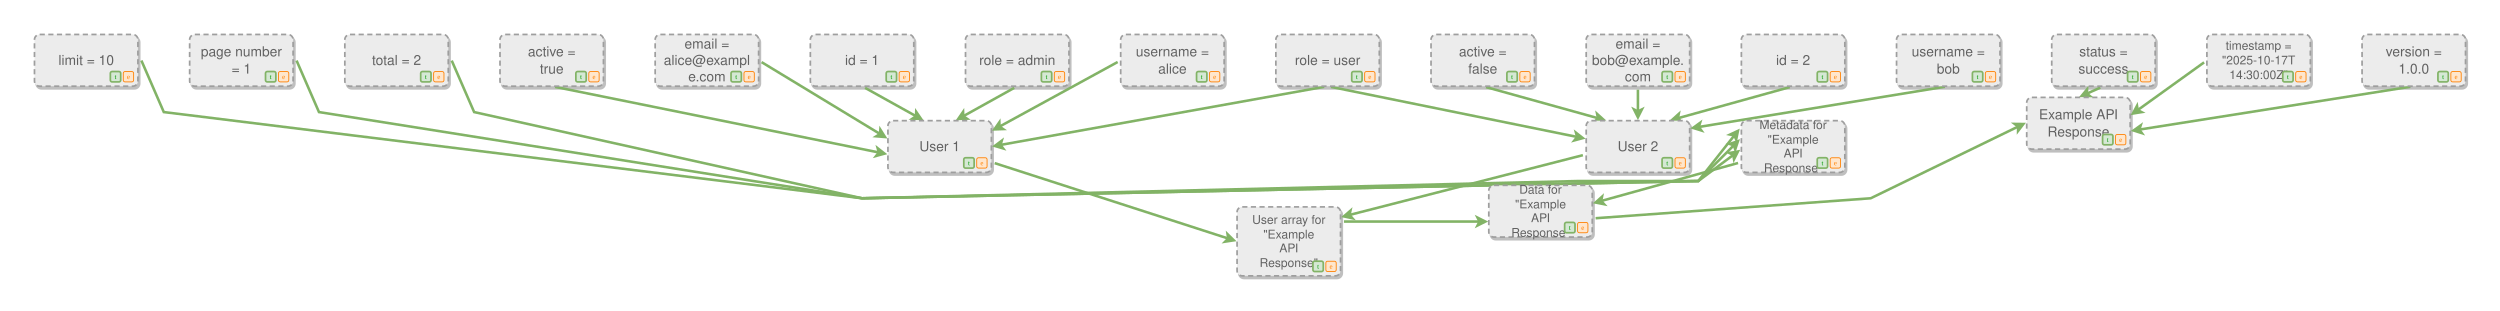
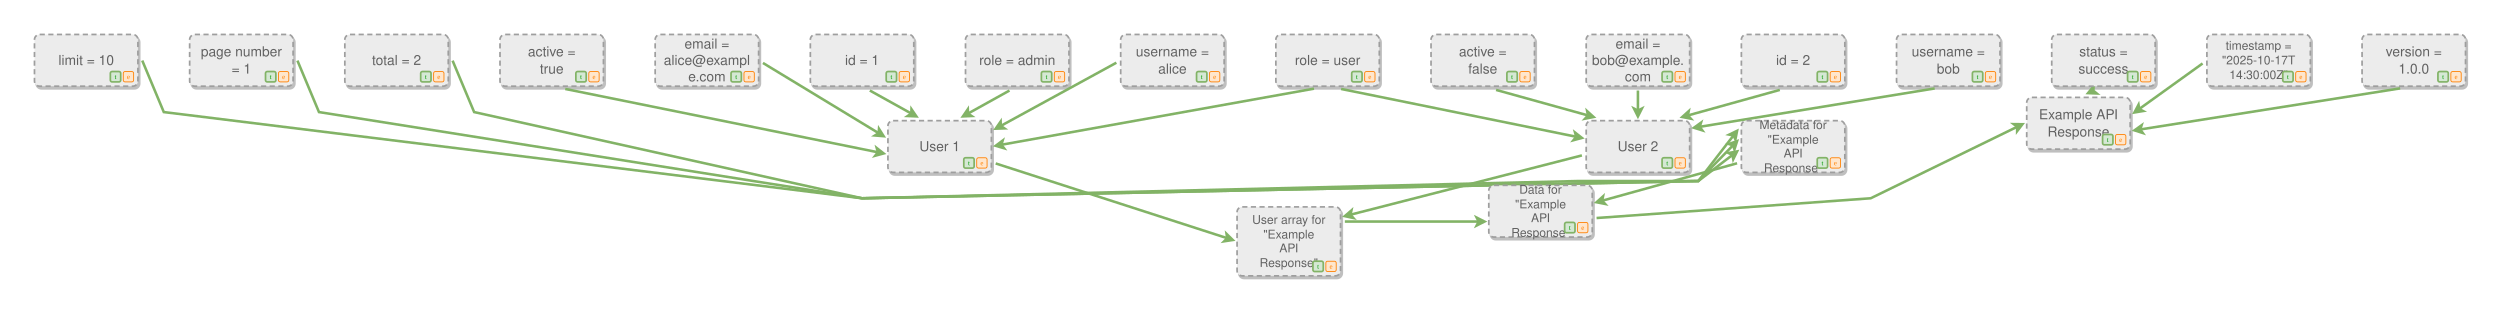
<svg xmlns="http://www.w3.org/2000/svg" width="2900" height="360" viewBox="0 0 2900 360">
  <defs>
  </defs>
  <g id="container-shells">
  </g>
  <g id="node-shadows">
    <rect x="1727" y="215" width="120" height="60" rx="6" ry="6" fill="#000000" stroke="#000000" stroke-width="2" opacity="0.25" transform="translate(2,3)" />
    <rect x="1840" y="40" width="120" height="60" rx="6" ry="6" fill="#000000" stroke="#000000" stroke-width="2" opacity="0.25" transform="translate(2,3)" />
    <rect x="940" y="40" width="120" height="60" rx="6" ry="6" fill="#000000" stroke="#000000" stroke-width="2" opacity="0.25" transform="translate(2,3)" />
    <rect x="2020" y="40" width="120" height="60" rx="6" ry="6" fill="#000000" stroke="#000000" stroke-width="2" opacity="0.25" transform="translate(2,3)" />
    <rect x="40" y="40" width="120" height="60" rx="6" ry="6" fill="#000000" stroke="#000000" stroke-width="2" opacity="0.25" transform="translate(2,3)" />
    <rect x="220" y="40" width="120" height="60" rx="6" ry="6" fill="#000000" stroke="#000000" stroke-width="2" opacity="0.25" transform="translate(2,3)" />
    <rect x="1120" y="40" width="120" height="60" rx="6" ry="6" fill="#000000" stroke="#000000" stroke-width="2" opacity="0.25" transform="translate(2,3)" />
    <rect x="1480" y="40" width="120" height="60" rx="6" ry="6" fill="#000000" stroke="#000000" stroke-width="2" opacity="0.25" transform="translate(2,3)" />
    <rect x="2380" y="40" width="120" height="60" rx="6" ry="6" fill="#000000" stroke="#000000" stroke-width="2" opacity="0.25" transform="translate(2,3)" />
    <rect x="2560" y="40" width="120" height="60" rx="6" ry="6" fill="#000000" stroke="#000000" stroke-width="2" opacity="0.25" transform="translate(2,3)" />
    <rect x="400" y="40" width="120" height="60" rx="6" ry="6" fill="#000000" stroke="#000000" stroke-width="2" opacity="0.25" transform="translate(2,3)" />
    <rect x="2351" y="113" width="120" height="60" rx="6" ry="6" fill="#000000" stroke="#000000" stroke-width="2" opacity="0.25" transform="translate(2,3)" />
    <rect x="1300" y="40" width="120" height="60" rx="6" ry="6" fill="#000000" stroke="#000000" stroke-width="2" opacity="0.25" transform="translate(2,3)" />
    <rect x="2200" y="40" width="120" height="60" rx="6" ry="6" fill="#000000" stroke="#000000" stroke-width="2" opacity="0.25" transform="translate(2,3)" />
    <rect x="2740" y="40" width="120" height="60" rx="6" ry="6" fill="#000000" stroke="#000000" stroke-width="2" opacity="0.25" transform="translate(2,3)" />
    <rect x="2020" y="140" width="120" height="60" rx="6" ry="6" fill="#000000" stroke="#000000" stroke-width="2" opacity="0.25" transform="translate(2,3)" />
    <rect x="1030" y="140" width="120" height="60" rx="6" ry="6" fill="#000000" stroke="#000000" stroke-width="2" opacity="0.25" transform="translate(2,3)" />
    <rect x="1840" y="140" width="120" height="60" rx="6" ry="6" fill="#000000" stroke="#000000" stroke-width="2" opacity="0.25" transform="translate(2,3)" />
    <rect x="1435" y="240" width="120" height="80" rx="6" ry="6" fill="#000000" stroke="#000000" stroke-width="2" opacity="0.25" transform="translate(2,3)" />
    <rect x="1660" y="40" width="120" height="60" rx="6" ry="6" fill="#000000" stroke="#000000" stroke-width="2" opacity="0.25" transform="translate(2,3)" />
    <rect x="580" y="40" width="120" height="60" rx="6" ry="6" fill="#000000" stroke="#000000" stroke-width="2" opacity="0.25" transform="translate(2,3)" />
    <rect x="760" y="40" width="120" height="60" rx="6" ry="6" fill="#000000" stroke="#000000" stroke-width="2" opacity="0.25" transform="translate(2,3)" />
  </g>
  <g id="edges">
    <g class="edge" data-edge-idx="0" data-edge-base="partof" data-edge-from="1" data-edge-to="2">
-       <polyline points="1850.91,253.14 2170,230 2341.02,146.81" fill="none" stroke="#82b366" stroke-width="3" />
-       <path d="M 2347.09 143.86 L 2340.97 151.84 L 2341.02 146.81 L 2337.03 143.75 Z" fill="#82b366" stroke="#82b366" stroke-width="3" stroke-miterlimit="10" />
+       <polyline points="1852.00,252.90 2170,230 2339.93,147.06" fill="none" stroke="#82b366" stroke-width="3" />
+       <path d="M 2346.00 144.10 L 2339.89 152.09 L 2339.93 147.06 L 2335.94 144.00 Z" fill="#82b366" stroke="#82b366" stroke-width="3" stroke-miterlimit="10" />
    </g>
    <g class="edge" data-edge-idx="1" data-edge-base="partof" data-edge-from="10" data-edge-to="5">
-       <line x1="1900.00" y1="104.00" x2="1900.00" y2="129.25" stroke="#82b366" stroke-width="3" />
-       <path d="M 1900.00 136.00 L 1895.50 127.00 L 1900.00 129.25 L 1904.50 127.00 Z" fill="#82b366" stroke="#82b366" stroke-width="3" stroke-miterlimit="10" />
+       <line x1="1900.00" y1="105.00" x2="1900.00" y2="128.25" stroke="#82b366" stroke-width="3" />
+       <path d="M 1900.00 135.00 L 1895.50 126.00 L 1900.00 128.25 L 1904.50 126.00 Z" fill="#82b366" stroke="#82b366" stroke-width="3" stroke-miterlimit="10" />
    </g>
    <g class="edge" data-edge-idx="2" data-edge-base="partof" data-edge-from="11" data-edge-to="4">
-       <line x1="1003.50" y1="101.94" x2="1062.60" y2="134.78" stroke="#82b366" stroke-width="3" />
-       <path d="M 1068.50 138.06 L 1058.45 137.62 L 1062.60 134.78 L 1062.82 129.75 Z" fill="#82b366" stroke="#82b366" stroke-width="3" stroke-miterlimit="10" />
+       <line x1="1009.00" y1="105.00" x2="1057.10" y2="131.72" stroke="#82b366" stroke-width="3" />
+       <path d="M 1063.00 135.00 L 1052.95 134.56 L 1057.10 131.72 L 1057.32 126.70 Z" fill="#82b366" stroke="#82b366" stroke-width="3" stroke-miterlimit="10" />
    </g>
    <g class="edge" data-edge-idx="3" data-edge-base="partof" data-edge-from="12" data-edge-to="5">
-       <line x1="2076.15" y1="101.07" x2="1946.36" y2="137.12" stroke="#82b366" stroke-width="3" />
-       <path d="M 1939.85 138.93 L 1947.32 132.18 L 1946.36 137.12 L 1949.73 140.86 Z" fill="#82b366" stroke="#82b366" stroke-width="3" stroke-miterlimit="10" />
+       <line x1="2064.58" y1="104.28" x2="1957.92" y2="133.91" stroke="#82b366" stroke-width="3" />
+       <path d="M 1951.42 135.72 L 1958.88 128.97 L 1957.92 133.91 L 1961.29 137.64 Z" fill="#82b366" stroke="#82b366" stroke-width="3" stroke-miterlimit="10" />
    </g>
    <g class="edge" data-edge-idx="4" data-edge-base="partof" data-edge-from="13" data-edge-to="3">
-       <polyline points="164.00,70.18 190,130 1000,230 1970,210 2011.82,157.12" fill="none" stroke="#82b366" stroke-width="3" />
-       <path d="M 2016.00 151.82 L 2013.95 161.67 L 2011.82 157.12 L 2006.89 156.09 Z" fill="#82b366" stroke="#82b366" stroke-width="3" stroke-miterlimit="10" />
+       <polyline points="165.00,70.22 190,130 1000,230 1970,210 2010.87,157.12" fill="none" stroke="#82b366" stroke-width="3" />
+       <path d="M 2015.00 151.78 L 2013.06 161.65 L 2010.87 157.12 L 2005.94 156.15 Z" fill="#82b366" stroke="#82b366" stroke-width="3" stroke-miterlimit="10" />
    </g>
    <g class="edge" data-edge-idx="5" data-edge-base="partof" data-edge-from="14" data-edge-to="3">
-       <polyline points="343.99,70.22 370,130 1000,230 1970,210 2011.24,168.56" fill="none" stroke="#82b366" stroke-width="3" />
-       <path d="M 2016.01 163.78 L 2012.85 173.33 L 2011.24 168.56 L 2006.47 166.98 Z" fill="#82b366" stroke="#82b366" stroke-width="3" stroke-miterlimit="10" />
+       <polyline points="345.00,70.28 370,130 1000,230 1970,210 2010.29,168.56" fill="none" stroke="#82b366" stroke-width="3" />
+       <path d="M 2015.00 163.72 L 2011.95 173.31 L 2010.29 168.56 L 2005.50 167.04 Z" fill="#82b366" stroke="#82b366" stroke-width="3" stroke-miterlimit="10" />
    </g>
    <g class="edge" data-edge-idx="6" data-edge-base="partof" data-edge-from="15" data-edge-to="4">
-       <line x1="1176.50" y1="101.94" x2="1117.40" y2="134.78" stroke="#82b366" stroke-width="3" />
-       <path d="M 1111.50 138.06 L 1117.18 129.75 L 1117.40 134.78 L 1121.55 137.62 Z" fill="#82b366" stroke="#82b366" stroke-width="3" stroke-miterlimit="10" />
+       <line x1="1171.00" y1="105.00" x2="1122.90" y2="131.72" stroke="#82b366" stroke-width="3" />
+       <path d="M 1117.00 135.00 L 1122.68 126.70 L 1122.90 131.72 L 1127.05 134.56 Z" fill="#82b366" stroke="#82b366" stroke-width="3" stroke-miterlimit="10" />
    </g>
    <g class="edge" data-edge-idx="7" data-edge-base="partof" data-edge-from="16" data-edge-to="4">
-       <line x1="1536.06" y1="100.71" x2="1160.58" y2="168.10" stroke="#82b366" stroke-width="3" />
-       <path d="M 1153.94 169.29 L 1162.00 163.27 L 1160.58 168.10 L 1163.59 172.13 Z" fill="#82b366" stroke="#82b366" stroke-width="3" stroke-miterlimit="10" />
+       <line x1="1524.25" y1="102.83" x2="1161.64" y2="167.91" stroke="#82b366" stroke-width="3" />
+       <path d="M 1155.00 169.10 L 1163.06 163.08 L 1161.64 167.91 L 1164.65 171.94 Z" fill="#82b366" stroke="#82b366" stroke-width="3" stroke-miterlimit="10" />
    </g>
    <g class="edge" data-edge-idx="8" data-edge-base="partof" data-edge-from="16" data-edge-to="5">
-       <line x1="1543.92" y1="100.80" x2="1829.47" y2="158.86" stroke="#82b366" stroke-width="3" />
-       <path d="M 1836.08 160.20 L 1826.36 162.82 L 1829.47 158.86 L 1828.16 154.00 Z" fill="#82b366" stroke="#82b366" stroke-width="3" stroke-miterlimit="10" />
+       <line x1="1555.68" y1="103.19" x2="1828.39" y2="158.64" stroke="#82b366" stroke-width="3" />
+       <path d="M 1835.00 159.98 L 1825.28 162.60 L 1828.39 158.64 L 1827.08 153.78 Z" fill="#82b366" stroke="#82b366" stroke-width="3" stroke-miterlimit="10" />
    </g>
    <g class="edge" data-edge-idx="9" data-edge-base="partof" data-edge-from="17" data-edge-to="2">
-       <line x1="2436.35" y1="101.64" x2="2420.81" y2="108.60" stroke="#82b366" stroke-width="3" />
-       <path d="M 2414.65 111.36 L 2421.02 103.58 L 2420.81 108.60 L 2424.70 111.79 Z" fill="#82b366" stroke="#82b366" stroke-width="3" stroke-miterlimit="10" />
+       <line x1="2428.85" y1="105.00" x2="2428.31" y2="105.24" stroke="#82b366" stroke-width="3" />
+       <path d="M 2422.15 108.00 L 2428.53 100.21 L 2428.31 105.24 L 2432.21 108.42 Z" fill="#82b366" stroke="#82b366" stroke-width="3" stroke-miterlimit="10" />
    </g>
    <g class="edge" data-edge-idx="10" data-edge-base="partof" data-edge-from="18" data-edge-to="2">
-       <line x1="2556.75" y1="72.34" x2="2479.73" y2="127.72" stroke="#82b366" stroke-width="3" />
-       <path d="M 2474.25 131.66 L 2478.93 122.76 L 2479.73 127.72 L 2484.18 130.06 Z" fill="#82b366" stroke="#82b366" stroke-width="3" stroke-miterlimit="10" />
+       <line x1="2555.00" y1="73.60" x2="2481.48" y2="126.46" stroke="#82b366" stroke-width="3" />
+       <path d="M 2476.00 130.40 L 2480.68 121.50 L 2481.48 126.46 L 2485.93 128.80 Z" fill="#82b366" stroke="#82b366" stroke-width="3" stroke-miterlimit="10" />
    </g>
    <g class="edge" data-edge-idx="11" data-edge-base="partof" data-edge-from="19" data-edge-to="3">
-       <polyline points="523.99,70.28 550,130 1000,230 1830,210 1970,210 2010.60,179.75" fill="none" stroke="#82b366" stroke-width="3" />
-       <path d="M 2016.01 175.72 L 2011.48 184.70 L 2010.60 179.75 L 2006.10 177.49 Z" fill="#82b366" stroke="#82b366" stroke-width="3" stroke-miterlimit="10" />
+       <polyline points="525.00,70.35 550,130 1000,230 1830,210 1970,210 2009.63,179.74" fill="none" stroke="#82b366" stroke-width="3" />
+       <path d="M 2015.00 175.65 L 2010.58 184.68 L 2009.63 179.74 L 2005.12 177.53 Z" fill="#82b366" stroke="#82b366" stroke-width="3" stroke-miterlimit="10" />
    </g>
    <g class="edge" data-edge-idx="12" data-edge-base="partof" data-edge-from="20" data-edge-to="4">
-       <line x1="1296.49" y1="71.92" x2="1159.43" y2="146.84" stroke="#82b366" stroke-width="3" />
-       <path d="M 1153.51 150.08 L 1159.25 141.82 L 1159.43 146.84 L 1163.57 149.71 Z" fill="#82b366" stroke="#82b366" stroke-width="3" stroke-miterlimit="10" />
+       <line x1="1295.00" y1="72.73" x2="1160.92" y2="146.03" stroke="#82b366" stroke-width="3" />
+       <path d="M 1155.00 149.27 L 1160.74 141.00 L 1160.92 146.03 L 1165.06 148.90 Z" fill="#82b366" stroke="#82b366" stroke-width="3" stroke-miterlimit="10" />
    </g>
    <g class="edge" data-edge-idx="13" data-edge-base="partof" data-edge-from="21" data-edge-to="5">
-       <line x1="2256.05" y1="100.64" x2="1970.61" y2="147.27" stroke="#82b366" stroke-width="3" />
-       <path d="M 1963.95 148.36 L 1972.10 142.46 L 1970.61 147.27 L 1973.56 151.35 Z" fill="#82b366" stroke="#82b366" stroke-width="3" stroke-miterlimit="10" />
+       <line x1="2244.21" y1="102.58" x2="1971.66" y2="147.10" stroke="#82b366" stroke-width="3" />
+       <path d="M 1965.00 148.18 L 1973.16 142.29 L 1971.66 147.10 L 1974.61 151.17 Z" fill="#82b366" stroke="#82b366" stroke-width="3" stroke-miterlimit="10" />
    </g>
    <g class="edge" data-edge-idx="14" data-edge-base="partof" data-edge-from="22" data-edge-to="2">
-       <line x1="2796.05" y1="100.62" x2="2481.62" y2="150.32" stroke="#82b366" stroke-width="3" />
-       <path d="M 2474.95 151.38 L 2483.14 145.53 L 2481.62 150.32 L 2484.54 154.42 Z" fill="#82b366" stroke="#82b366" stroke-width="3" stroke-miterlimit="10" />
+       <line x1="2784.20" y1="102.50" x2="2482.67" y2="150.16" stroke="#82b366" stroke-width="3" />
+       <path d="M 2476.00 151.21 L 2484.19 145.36 L 2482.67 150.16 L 2485.59 154.25 Z" fill="#82b366" stroke="#82b366" stroke-width="3" stroke-miterlimit="10" />
    </g>
    <g class="edge" data-edge-idx="15" data-edge-base="partof" data-edge-from="3" data-edge-to="1">
-       <line x1="2016.15" y1="189.07" x2="1857.36" y2="233.13" stroke="#82b366" stroke-width="3" />
-       <path d="M 1850.85 234.93 L 1858.32 228.19 L 1857.36 233.13 L 1860.73 236.86 Z" fill="#82b366" stroke="#82b366" stroke-width="3" stroke-miterlimit="10" />
+       <line x1="2015.00" y1="189.39" x2="1858.50" y2="232.81" stroke="#82b366" stroke-width="3" />
+       <path d="M 1852.00 234.61 L 1859.47 227.87 L 1858.50 232.81 L 1861.88 236.54 Z" fill="#82b366" stroke="#82b366" stroke-width="3" stroke-miterlimit="10" />
    </g>
    <g class="edge" data-edge-idx="16" data-edge-base="partof" data-edge-from="4" data-edge-to="6">
-       <line x1="1153.81" y1="189.23" x2="1424.77" y2="276.70" stroke="#82b366" stroke-width="3" />
-       <path d="M 1431.19 278.77 L 1421.25 280.29 L 1424.77 276.70 L 1424.01 271.72 Z" fill="#82b366" stroke="#82b366" stroke-width="3" stroke-miterlimit="10" />
+       <line x1="1155.00" y1="189.61" x2="1423.58" y2="276.31" stroke="#82b366" stroke-width="3" />
+       <path d="M 1430.00 278.39 L 1420.05 279.90 L 1423.58 276.31 L 1422.82 271.34 Z" fill="#82b366" stroke="#82b366" stroke-width="3" stroke-miterlimit="10" />
    </g>
    <g class="edge" data-edge-idx="17" data-edge-base="partof" data-edge-from="5" data-edge-to="6">
-       <line x1="1836.13" y1="179.99" x2="1565.41" y2="249.33" stroke="#82b366" stroke-width="3" />
-       <path d="M 1558.87 251.01 L 1566.48 244.42 L 1565.41 249.33 L 1568.71 253.13 Z" fill="#82b366" stroke="#82b366" stroke-width="3" stroke-miterlimit="10" />
+       <line x1="1835.00" y1="180.28" x2="1566.54" y2="249.04" stroke="#82b366" stroke-width="3" />
+       <path d="M 1560.00 250.72 L 1567.60 244.13 L 1566.54 249.04 L 1569.84 252.85 Z" fill="#82b366" stroke="#82b366" stroke-width="3" stroke-miterlimit="10" />
    </g>
    <g class="edge" data-edge-idx="18" data-edge-base="partof" data-edge-from="6" data-edge-to="1">
-       <line x1="1559.00" y1="257.00" x2="1716.25" y2="257.00" stroke="#82b366" stroke-width="3" />
-       <path d="M 1723.00 257.00 L 1714.00 261.50 L 1716.25 257.00 L 1714.00 252.50 Z" fill="#82b366" stroke="#82b366" stroke-width="3" stroke-miterlimit="10" />
+       <line x1="1560.00" y1="257.00" x2="1715.25" y2="257.00" stroke="#82b366" stroke-width="3" />
+       <path d="M 1722.00 257.00 L 1713.00 261.50 L 1715.25 257.00 L 1713.00 252.50 Z" fill="#82b366" stroke="#82b366" stroke-width="3" stroke-miterlimit="10" />
    </g>
    <g class="edge" data-edge-idx="19" data-edge-base="partof" data-edge-from="7" data-edge-to="5">
-       <line x1="1723.85" y1="101.07" x2="1853.64" y2="137.12" stroke="#82b366" stroke-width="3" />
-       <path d="M 1860.15 138.93 L 1850.27 140.86 L 1853.64 137.12 L 1852.68 132.18 Z" fill="#82b366" stroke="#82b366" stroke-width="3" stroke-miterlimit="10" />
+       <line x1="1735.42" y1="104.28" x2="1842.08" y2="133.91" stroke="#82b366" stroke-width="3" />
+       <path d="M 1848.58 135.72 L 1838.71 137.64 L 1842.08 133.91 L 1841.12 128.97 Z" fill="#82b366" stroke="#82b366" stroke-width="3" stroke-miterlimit="10" />
    </g>
    <g class="edge" data-edge-idx="20" data-edge-base="partof" data-edge-from="8" data-edge-to="4">
-       <line x1="643.92" y1="100.79" x2="1019.46" y2="176.87" stroke="#82b366" stroke-width="3" />
-       <path d="M 1026.08 178.21 L 1016.37 180.83 L 1019.46 176.87 L 1018.15 172.01 Z" fill="#82b366" stroke="#82b366" stroke-width="3" stroke-miterlimit="10" />
+       <line x1="655.68" y1="103.18" x2="1018.38" y2="176.65" stroke="#82b366" stroke-width="3" />
+       <path d="M 1025.00 177.99 L 1015.29 180.61 L 1018.38 176.65 L 1017.07 171.79 Z" fill="#82b366" stroke="#82b366" stroke-width="3" stroke-miterlimit="10" />
    </g>
    <g class="edge" data-edge-idx="21" data-edge-base="partof" data-edge-from="9" data-edge-to="4">
-       <line x1="883.42" y1="72.07" x2="1020.81" y2="155.42" stroke="#82b366" stroke-width="3" />
-       <path d="M 1026.58 158.93 L 1016.55 158.10 L 1020.81 155.42 L 1021.22 150.41 Z" fill="#82b366" stroke="#82b366" stroke-width="3" stroke-miterlimit="10" />
+       <line x1="885.00" y1="73.03" x2="1019.23" y2="154.47" stroke="#82b366" stroke-width="3" />
+       <path d="M 1025.00 157.97 L 1014.97 157.15 L 1019.23 154.47 L 1019.64 149.45 Z" fill="#82b366" stroke="#82b366" stroke-width="3" stroke-miterlimit="10" />
    </g>
  </g>
  <g id="nodes">
    <rect x="1727" y="215" width="120" height="60" rx="6" ry="6" fill="#ececec" stroke="#9e9e9e" stroke-width="2" stroke-dasharray="6 4" />
    <text x="1787" y="220" text-anchor="middle" dominant-baseline="middle" font-family="Helvetica,Inter,Segoe UI,Arial" font-size="14" font-weight="normal" fill="#616161">Data for</text>
    <text x="1787" y="237" text-anchor="middle" dominant-baseline="middle" font-family="Helvetica,Inter,Segoe UI,Arial" font-size="14" font-weight="normal" fill="#616161">"Example</text>
    <text x="1787" y="253" text-anchor="middle" dominant-baseline="middle" font-family="Helvetica,Inter,Segoe UI,Arial" font-size="14" font-weight="normal" fill="#616161">API</text>
    <text x="1787" y="270" text-anchor="middle" dominant-baseline="middle" font-family="Helvetica,Inter,Segoe UI,Arial" font-size="14" font-weight="normal" fill="#616161">Response"</text>
    <rect x="1815" y="258" width="12" height="12" rx="2" ry="2" fill="#d5e8d4" stroke="#82b366" stroke-width="2" />
    <text x="1821.0" y="264.0" text-anchor="middle" dominant-baseline="central" font-size="8" fill="#009900">t</text>
    <rect x="1830" y="258" width="12" height="12" rx="2" ry="2" fill="#ffe6cc" stroke="#ff8000" stroke-width="1" />
    <text x="1836.0" y="264.0" text-anchor="middle" dominant-baseline="central" font-size="8" fill="#ff8000">e</text>
    <rect x="1840" y="40" width="120" height="60" rx="6" ry="6" fill="#ececec" stroke="#9e9e9e" stroke-width="2" stroke-dasharray="6 4" />
    <text x="1900" y="51" text-anchor="middle" dominant-baseline="middle" font-family="Helvetica,Inter,Segoe UI,Arial" font-size="16" font-weight="normal" fill="#616161">email =</text>
    <text x="1900" y="70" text-anchor="middle" dominant-baseline="middle" font-family="Helvetica,Inter,Segoe UI,Arial" font-size="16" font-weight="normal" fill="#616161">bob@example.</text>
    <text x="1900" y="89" text-anchor="middle" dominant-baseline="middle" font-family="Helvetica,Inter,Segoe UI,Arial" font-size="16" font-weight="normal" fill="#616161">com</text>
    <rect x="1928" y="83" width="12" height="12" rx="2" ry="2" fill="#d5e8d4" stroke="#82b366" stroke-width="2" />
    <text x="1934.0" y="89.0" text-anchor="middle" dominant-baseline="central" font-size="8" fill="#009900">t</text>
    <rect x="1943" y="83" width="12" height="12" rx="2" ry="2" fill="#ffe6cc" stroke="#ff8000" stroke-width="1" />
    <text x="1949.0" y="89.0" text-anchor="middle" dominant-baseline="central" font-size="8" fill="#ff8000">e</text>
    <rect x="940" y="40" width="120" height="60" rx="6" ry="6" fill="#ececec" stroke="#9e9e9e" stroke-width="2" stroke-dasharray="6 4" />
    <text x="1000" y="70" text-anchor="middle" dominant-baseline="middle" font-family="Helvetica,Inter,Segoe UI,Arial" font-size="16" font-weight="normal" fill="#616161">id = 1</text>
    <rect x="1028" y="83" width="12" height="12" rx="2" ry="2" fill="#d5e8d4" stroke="#82b366" stroke-width="2" />
    <text x="1034.0" y="89.0" text-anchor="middle" dominant-baseline="central" font-size="8" fill="#009900">t</text>
    <rect x="1043" y="83" width="12" height="12" rx="2" ry="2" fill="#ffe6cc" stroke="#ff8000" stroke-width="1" />
    <text x="1049.0" y="89.0" text-anchor="middle" dominant-baseline="central" font-size="8" fill="#ff8000">e</text>
    <rect x="2020" y="40" width="120" height="60" rx="6" ry="6" fill="#ececec" stroke="#9e9e9e" stroke-width="2" stroke-dasharray="6 4" />
    <text x="2080" y="70" text-anchor="middle" dominant-baseline="middle" font-family="Helvetica,Inter,Segoe UI,Arial" font-size="16" font-weight="normal" fill="#616161">id = 2</text>
    <rect x="2108" y="83" width="12" height="12" rx="2" ry="2" fill="#d5e8d4" stroke="#82b366" stroke-width="2" />
    <text x="2114.0" y="89.0" text-anchor="middle" dominant-baseline="central" font-size="8" fill="#009900">t</text>
    <rect x="2123" y="83" width="12" height="12" rx="2" ry="2" fill="#ffe6cc" stroke="#ff8000" stroke-width="1" />
    <text x="2129.0" y="89.0" text-anchor="middle" dominant-baseline="central" font-size="8" fill="#ff8000">e</text>
    <rect x="40" y="40" width="120" height="60" rx="6" ry="6" fill="#ececec" stroke="#9e9e9e" stroke-width="2" stroke-dasharray="6 4" />
    <text x="100" y="70" text-anchor="middle" dominant-baseline="middle" font-family="Helvetica,Inter,Segoe UI,Arial" font-size="16" font-weight="normal" fill="#616161">limit = 10</text>
    <rect x="128" y="83" width="12" height="12" rx="2" ry="2" fill="#d5e8d4" stroke="#82b366" stroke-width="2" />
    <text x="134.0" y="89.0" text-anchor="middle" dominant-baseline="central" font-size="8" fill="#009900">t</text>
    <rect x="143" y="83" width="12" height="12" rx="2" ry="2" fill="#ffe6cc" stroke="#ff8000" stroke-width="1" />
    <text x="149.0" y="89.0" text-anchor="middle" dominant-baseline="central" font-size="8" fill="#ff8000">e</text>
    <rect x="220" y="40" width="120" height="60" rx="6" ry="6" fill="#ececec" stroke="#9e9e9e" stroke-width="2" stroke-dasharray="6 4" />
    <text x="280" y="60" text-anchor="middle" dominant-baseline="middle" font-family="Helvetica,Inter,Segoe UI,Arial" font-size="16" font-weight="normal" fill="#616161">page number</text>
    <text x="280" y="80" text-anchor="middle" dominant-baseline="middle" font-family="Helvetica,Inter,Segoe UI,Arial" font-size="16" font-weight="normal" fill="#616161">= 1</text>
    <rect x="308" y="83" width="12" height="12" rx="2" ry="2" fill="#d5e8d4" stroke="#82b366" stroke-width="2" />
    <text x="314.0" y="89.0" text-anchor="middle" dominant-baseline="central" font-size="8" fill="#009900">t</text>
    <rect x="323" y="83" width="12" height="12" rx="2" ry="2" fill="#ffe6cc" stroke="#ff8000" stroke-width="1" />
    <text x="329.0" y="89.0" text-anchor="middle" dominant-baseline="central" font-size="8" fill="#ff8000">e</text>
    <rect x="1120" y="40" width="120" height="60" rx="6" ry="6" fill="#ececec" stroke="#9e9e9e" stroke-width="2" stroke-dasharray="6 4" />
    <text x="1180" y="70" text-anchor="middle" dominant-baseline="middle" font-family="Helvetica,Inter,Segoe UI,Arial" font-size="16" font-weight="normal" fill="#616161">role = admin</text>
    <rect x="1208" y="83" width="12" height="12" rx="2" ry="2" fill="#d5e8d4" stroke="#82b366" stroke-width="2" />
    <text x="1214.0" y="89.0" text-anchor="middle" dominant-baseline="central" font-size="8" fill="#009900">t</text>
    <rect x="1223" y="83" width="12" height="12" rx="2" ry="2" fill="#ffe6cc" stroke="#ff8000" stroke-width="1" />
    <text x="1229.0" y="89.0" text-anchor="middle" dominant-baseline="central" font-size="8" fill="#ff8000">e</text>
    <rect x="1480" y="40" width="120" height="60" rx="6" ry="6" fill="#ececec" stroke="#9e9e9e" stroke-width="2" stroke-dasharray="6 4" />
    <text x="1540" y="70" text-anchor="middle" dominant-baseline="middle" font-family="Helvetica,Inter,Segoe UI,Arial" font-size="16" font-weight="normal" fill="#616161">role = user</text>
    <rect x="1568" y="83" width="12" height="12" rx="2" ry="2" fill="#d5e8d4" stroke="#82b366" stroke-width="2" />
    <text x="1574.0" y="89.0" text-anchor="middle" dominant-baseline="central" font-size="8" fill="#009900">t</text>
    <rect x="1583" y="83" width="12" height="12" rx="2" ry="2" fill="#ffe6cc" stroke="#ff8000" stroke-width="1" />
    <text x="1589.0" y="89.0" text-anchor="middle" dominant-baseline="central" font-size="8" fill="#ff8000">e</text>
    <rect x="2380" y="40" width="120" height="60" rx="6" ry="6" fill="#ececec" stroke="#9e9e9e" stroke-width="2" stroke-dasharray="6 4" />
    <text x="2440" y="60" text-anchor="middle" dominant-baseline="middle" font-family="Helvetica,Inter,Segoe UI,Arial" font-size="16" font-weight="normal" fill="#616161">status =</text>
    <text x="2440" y="80" text-anchor="middle" dominant-baseline="middle" font-family="Helvetica,Inter,Segoe UI,Arial" font-size="16" font-weight="normal" fill="#616161">success</text>
    <rect x="2468" y="83" width="12" height="12" rx="2" ry="2" fill="#d5e8d4" stroke="#82b366" stroke-width="2" />
    <text x="2474.0" y="89.0" text-anchor="middle" dominant-baseline="central" font-size="8" fill="#009900">t</text>
    <rect x="2483" y="83" width="12" height="12" rx="2" ry="2" fill="#ffe6cc" stroke="#ff8000" stroke-width="1" />
    <text x="2489.0" y="89.0" text-anchor="middle" dominant-baseline="central" font-size="8" fill="#ff8000">e</text>
    <rect x="2560" y="40" width="120" height="60" rx="6" ry="6" fill="#ececec" stroke="#9e9e9e" stroke-width="2" stroke-dasharray="6 4" />
    <text x="2620" y="53" text-anchor="middle" dominant-baseline="middle" font-family="Helvetica,Inter,Segoe UI,Arial" font-size="14" font-weight="normal" fill="#616161">timestamp =</text>
    <text x="2620" y="70" text-anchor="middle" dominant-baseline="middle" font-family="Helvetica,Inter,Segoe UI,Arial" font-size="14" font-weight="normal" fill="#616161">"2025-10-17T</text>
    <text x="2620" y="87" text-anchor="middle" dominant-baseline="middle" font-family="Helvetica,Inter,Segoe UI,Arial" font-size="14" font-weight="normal" fill="#616161">14:30:00Z"</text>
    <rect x="2648" y="83" width="12" height="12" rx="2" ry="2" fill="#d5e8d4" stroke="#82b366" stroke-width="2" />
    <text x="2654.0" y="89.0" text-anchor="middle" dominant-baseline="central" font-size="8" fill="#009900">t</text>
    <rect x="2663" y="83" width="12" height="12" rx="2" ry="2" fill="#ffe6cc" stroke="#ff8000" stroke-width="1" />
    <text x="2669.0" y="89.0" text-anchor="middle" dominant-baseline="central" font-size="8" fill="#ff8000">e</text>
    <rect x="400" y="40" width="120" height="60" rx="6" ry="6" fill="#ececec" stroke="#9e9e9e" stroke-width="2" stroke-dasharray="6 4" />
    <text x="460" y="70" text-anchor="middle" dominant-baseline="middle" font-family="Helvetica,Inter,Segoe UI,Arial" font-size="16" font-weight="normal" fill="#616161">total = 2</text>
    <rect x="488" y="83" width="12" height="12" rx="2" ry="2" fill="#d5e8d4" stroke="#82b366" stroke-width="2" />
    <text x="494.0" y="89.0" text-anchor="middle" dominant-baseline="central" font-size="8" fill="#009900">t</text>
    <rect x="503" y="83" width="12" height="12" rx="2" ry="2" fill="#ffe6cc" stroke="#ff8000" stroke-width="1" />
    <text x="509.0" y="89.0" text-anchor="middle" dominant-baseline="central" font-size="8" fill="#ff8000">e</text>
    <rect x="2351" y="113" width="120" height="60" rx="6" ry="6" fill="#ececec" stroke="#9e9e9e" stroke-width="2" stroke-dasharray="6 4" />
    <text x="2411" y="133" text-anchor="middle" dominant-baseline="middle" font-family="Helvetica,Inter,Segoe UI,Arial" font-size="16" font-weight="normal" fill="#616161">Example API</text>
    <text x="2411" y="153" text-anchor="middle" dominant-baseline="middle" font-family="Helvetica,Inter,Segoe UI,Arial" font-size="16" font-weight="normal" fill="#616161">Response</text>
    <rect x="2439" y="156" width="12" height="12" rx="2" ry="2" fill="#d5e8d4" stroke="#82b366" stroke-width="2" />
    <text x="2445.0" y="162.0" text-anchor="middle" dominant-baseline="central" font-size="8" fill="#009900">t</text>
    <rect x="2454" y="156" width="12" height="12" rx="2" ry="2" fill="#ffe6cc" stroke="#ff8000" stroke-width="1" />
    <text x="2460.0" y="162.0" text-anchor="middle" dominant-baseline="central" font-size="8" fill="#ff8000">e</text>
    <rect x="1300" y="40" width="120" height="60" rx="6" ry="6" fill="#ececec" stroke="#9e9e9e" stroke-width="2" stroke-dasharray="6 4" />
    <text x="1360" y="60" text-anchor="middle" dominant-baseline="middle" font-family="Helvetica,Inter,Segoe UI,Arial" font-size="16" font-weight="normal" fill="#616161">username =</text>
    <text x="1360" y="80" text-anchor="middle" dominant-baseline="middle" font-family="Helvetica,Inter,Segoe UI,Arial" font-size="16" font-weight="normal" fill="#616161">alice</text>
    <rect x="1388" y="83" width="12" height="12" rx="2" ry="2" fill="#d5e8d4" stroke="#82b366" stroke-width="2" />
    <text x="1394.0" y="89.0" text-anchor="middle" dominant-baseline="central" font-size="8" fill="#009900">t</text>
    <rect x="1403" y="83" width="12" height="12" rx="2" ry="2" fill="#ffe6cc" stroke="#ff8000" stroke-width="1" />
    <text x="1409.0" y="89.0" text-anchor="middle" dominant-baseline="central" font-size="8" fill="#ff8000">e</text>
    <rect x="2200" y="40" width="120" height="60" rx="6" ry="6" fill="#ececec" stroke="#9e9e9e" stroke-width="2" stroke-dasharray="6 4" />
    <text x="2260" y="60" text-anchor="middle" dominant-baseline="middle" font-family="Helvetica,Inter,Segoe UI,Arial" font-size="16" font-weight="normal" fill="#616161">username =</text>
    <text x="2260" y="80" text-anchor="middle" dominant-baseline="middle" font-family="Helvetica,Inter,Segoe UI,Arial" font-size="16" font-weight="normal" fill="#616161">bob</text>
    <rect x="2288" y="83" width="12" height="12" rx="2" ry="2" fill="#d5e8d4" stroke="#82b366" stroke-width="2" />
    <text x="2294.0" y="89.0" text-anchor="middle" dominant-baseline="central" font-size="8" fill="#009900">t</text>
    <rect x="2303" y="83" width="12" height="12" rx="2" ry="2" fill="#ffe6cc" stroke="#ff8000" stroke-width="1" />
    <text x="2309.0" y="89.0" text-anchor="middle" dominant-baseline="central" font-size="8" fill="#ff8000">e</text>
    <rect x="2740" y="40" width="120" height="60" rx="6" ry="6" fill="#ececec" stroke="#9e9e9e" stroke-width="2" stroke-dasharray="6 4" />
    <text x="2800" y="60" text-anchor="middle" dominant-baseline="middle" font-family="Helvetica,Inter,Segoe UI,Arial" font-size="16" font-weight="normal" fill="#616161">version =</text>
    <text x="2800" y="80" text-anchor="middle" dominant-baseline="middle" font-family="Helvetica,Inter,Segoe UI,Arial" font-size="16" font-weight="normal" fill="#616161">1.0.0</text>
    <rect x="2828" y="83" width="12" height="12" rx="2" ry="2" fill="#d5e8d4" stroke="#82b366" stroke-width="2" />
    <text x="2834.0" y="89.0" text-anchor="middle" dominant-baseline="central" font-size="8" fill="#009900">t</text>
    <rect x="2843" y="83" width="12" height="12" rx="2" ry="2" fill="#ffe6cc" stroke="#ff8000" stroke-width="1" />
    <text x="2849.0" y="89.0" text-anchor="middle" dominant-baseline="central" font-size="8" fill="#ff8000">e</text>
    <rect x="2020" y="140" width="120" height="60" rx="6" ry="6" fill="#ececec" stroke="#9e9e9e" stroke-width="2" stroke-dasharray="6 4" />
    <text x="2080" y="145" text-anchor="middle" dominant-baseline="middle" font-family="Helvetica,Inter,Segoe UI,Arial" font-size="14" font-weight="normal" fill="#616161">Metadata for</text>
    <text x="2080" y="162" text-anchor="middle" dominant-baseline="middle" font-family="Helvetica,Inter,Segoe UI,Arial" font-size="14" font-weight="normal" fill="#616161">"Example</text>
    <text x="2080" y="178" text-anchor="middle" dominant-baseline="middle" font-family="Helvetica,Inter,Segoe UI,Arial" font-size="14" font-weight="normal" fill="#616161">API</text>
    <text x="2080" y="195" text-anchor="middle" dominant-baseline="middle" font-family="Helvetica,Inter,Segoe UI,Arial" font-size="14" font-weight="normal" fill="#616161">Response"</text>
    <rect x="2108" y="183" width="12" height="12" rx="2" ry="2" fill="#d5e8d4" stroke="#82b366" stroke-width="2" />
    <text x="2114.0" y="189.0" text-anchor="middle" dominant-baseline="central" font-size="8" fill="#009900">t</text>
    <rect x="2123" y="183" width="12" height="12" rx="2" ry="2" fill="#ffe6cc" stroke="#ff8000" stroke-width="1" />
    <text x="2129.0" y="189.0" text-anchor="middle" dominant-baseline="central" font-size="8" fill="#ff8000">e</text>
    <rect x="1030" y="140" width="120" height="60" rx="6" ry="6" fill="#ececec" stroke="#9e9e9e" stroke-width="2" stroke-dasharray="6 4" />
    <text x="1090" y="170" text-anchor="middle" dominant-baseline="middle" font-family="Helvetica,Inter,Segoe UI,Arial" font-size="16" font-weight="normal" fill="#616161">User 1</text>
    <rect x="1118" y="183" width="12" height="12" rx="2" ry="2" fill="#d5e8d4" stroke="#82b366" stroke-width="2" />
    <text x="1124.0" y="189.0" text-anchor="middle" dominant-baseline="central" font-size="8" fill="#009900">t</text>
    <rect x="1133" y="183" width="12" height="12" rx="2" ry="2" fill="#ffe6cc" stroke="#ff8000" stroke-width="1" />
    <text x="1139.0" y="189.0" text-anchor="middle" dominant-baseline="central" font-size="8" fill="#ff8000">e</text>
    <rect x="1840" y="140" width="120" height="60" rx="6" ry="6" fill="#ececec" stroke="#9e9e9e" stroke-width="2" stroke-dasharray="6 4" />
    <text x="1900" y="170" text-anchor="middle" dominant-baseline="middle" font-family="Helvetica,Inter,Segoe UI,Arial" font-size="16" font-weight="normal" fill="#616161">User 2</text>
    <rect x="1928" y="183" width="12" height="12" rx="2" ry="2" fill="#d5e8d4" stroke="#82b366" stroke-width="2" />
    <text x="1934.0" y="189.0" text-anchor="middle" dominant-baseline="central" font-size="8" fill="#009900">t</text>
    <rect x="1943" y="183" width="12" height="12" rx="2" ry="2" fill="#ffe6cc" stroke="#ff8000" stroke-width="1" />
    <text x="1949.0" y="189.0" text-anchor="middle" dominant-baseline="central" font-size="8" fill="#ff8000">e</text>
    <rect x="1435" y="240" width="120" height="80" rx="6" ry="6" fill="#ececec" stroke="#9e9e9e" stroke-width="2" stroke-dasharray="6 4" />
    <text x="1495" y="255" text-anchor="middle" dominant-baseline="middle" font-family="Helvetica,Inter,Segoe UI,Arial" font-size="14" font-weight="normal" fill="#616161">User array for</text>
    <text x="1495" y="272" text-anchor="middle" dominant-baseline="middle" font-family="Helvetica,Inter,Segoe UI,Arial" font-size="14" font-weight="normal" fill="#616161">"Example</text>
    <text x="1495" y="288" text-anchor="middle" dominant-baseline="middle" font-family="Helvetica,Inter,Segoe UI,Arial" font-size="14" font-weight="normal" fill="#616161">API</text>
    <text x="1495" y="305" text-anchor="middle" dominant-baseline="middle" font-family="Helvetica,Inter,Segoe UI,Arial" font-size="14" font-weight="normal" fill="#616161">Response"</text>
    <rect x="1523" y="303" width="12" height="12" rx="2" ry="2" fill="#d5e8d4" stroke="#82b366" stroke-width="2" />
    <text x="1529.0" y="309.0" text-anchor="middle" dominant-baseline="central" font-size="8" fill="#009900">t</text>
    <rect x="1538" y="303" width="12" height="12" rx="2" ry="2" fill="#ffe6cc" stroke="#ff8000" stroke-width="1" />
    <text x="1544.0" y="309.0" text-anchor="middle" dominant-baseline="central" font-size="8" fill="#ff8000">e</text>
    <rect x="1660" y="40" width="120" height="60" rx="6" ry="6" fill="#ececec" stroke="#9e9e9e" stroke-width="2" stroke-dasharray="6 4" />
    <text x="1720" y="60" text-anchor="middle" dominant-baseline="middle" font-family="Helvetica,Inter,Segoe UI,Arial" font-size="16" font-weight="normal" fill="#616161">active =</text>
    <text x="1720" y="80" text-anchor="middle" dominant-baseline="middle" font-family="Helvetica,Inter,Segoe UI,Arial" font-size="16" font-weight="normal" fill="#616161">false</text>
    <rect x="1748" y="83" width="12" height="12" rx="2" ry="2" fill="#d5e8d4" stroke="#82b366" stroke-width="2" />
    <text x="1754.0" y="89.0" text-anchor="middle" dominant-baseline="central" font-size="8" fill="#009900">t</text>
    <rect x="1763" y="83" width="12" height="12" rx="2" ry="2" fill="#ffe6cc" stroke="#ff8000" stroke-width="1" />
    <text x="1769.0" y="89.0" text-anchor="middle" dominant-baseline="central" font-size="8" fill="#ff8000">e</text>
    <rect x="580" y="40" width="120" height="60" rx="6" ry="6" fill="#ececec" stroke="#9e9e9e" stroke-width="2" stroke-dasharray="6 4" />
    <text x="640" y="60" text-anchor="middle" dominant-baseline="middle" font-family="Helvetica,Inter,Segoe UI,Arial" font-size="16" font-weight="normal" fill="#616161">active =</text>
    <text x="640" y="80" text-anchor="middle" dominant-baseline="middle" font-family="Helvetica,Inter,Segoe UI,Arial" font-size="16" font-weight="normal" fill="#616161">true</text>
    <rect x="668" y="83" width="12" height="12" rx="2" ry="2" fill="#d5e8d4" stroke="#82b366" stroke-width="2" />
    <text x="674.0" y="89.0" text-anchor="middle" dominant-baseline="central" font-size="8" fill="#009900">t</text>
    <rect x="683" y="83" width="12" height="12" rx="2" ry="2" fill="#ffe6cc" stroke="#ff8000" stroke-width="1" />
    <text x="689.0" y="89.0" text-anchor="middle" dominant-baseline="central" font-size="8" fill="#ff8000">e</text>
    <rect x="760" y="40" width="120" height="60" rx="6" ry="6" fill="#ececec" stroke="#9e9e9e" stroke-width="2" stroke-dasharray="6 4" />
    <text x="820" y="51" text-anchor="middle" dominant-baseline="middle" font-family="Helvetica,Inter,Segoe UI,Arial" font-size="16" font-weight="normal" fill="#616161">email =</text>
    <text x="820" y="70" text-anchor="middle" dominant-baseline="middle" font-family="Helvetica,Inter,Segoe UI,Arial" font-size="16" font-weight="normal" fill="#616161">alice@exampl</text>
    <text x="820" y="89" text-anchor="middle" dominant-baseline="middle" font-family="Helvetica,Inter,Segoe UI,Arial" font-size="16" font-weight="normal" fill="#616161">e.com</text>
    <rect x="848" y="83" width="12" height="12" rx="2" ry="2" fill="#d5e8d4" stroke="#82b366" stroke-width="2" />
    <text x="854.0" y="89.0" text-anchor="middle" dominant-baseline="central" font-size="8" fill="#009900">t</text>
    <rect x="863" y="83" width="12" height="12" rx="2" ry="2" fill="#ffe6cc" stroke="#ff8000" stroke-width="1" />
    <text x="869.0" y="89.0" text-anchor="middle" dominant-baseline="central" font-size="8" fill="#ff8000">e</text>
  </g>
</svg>
